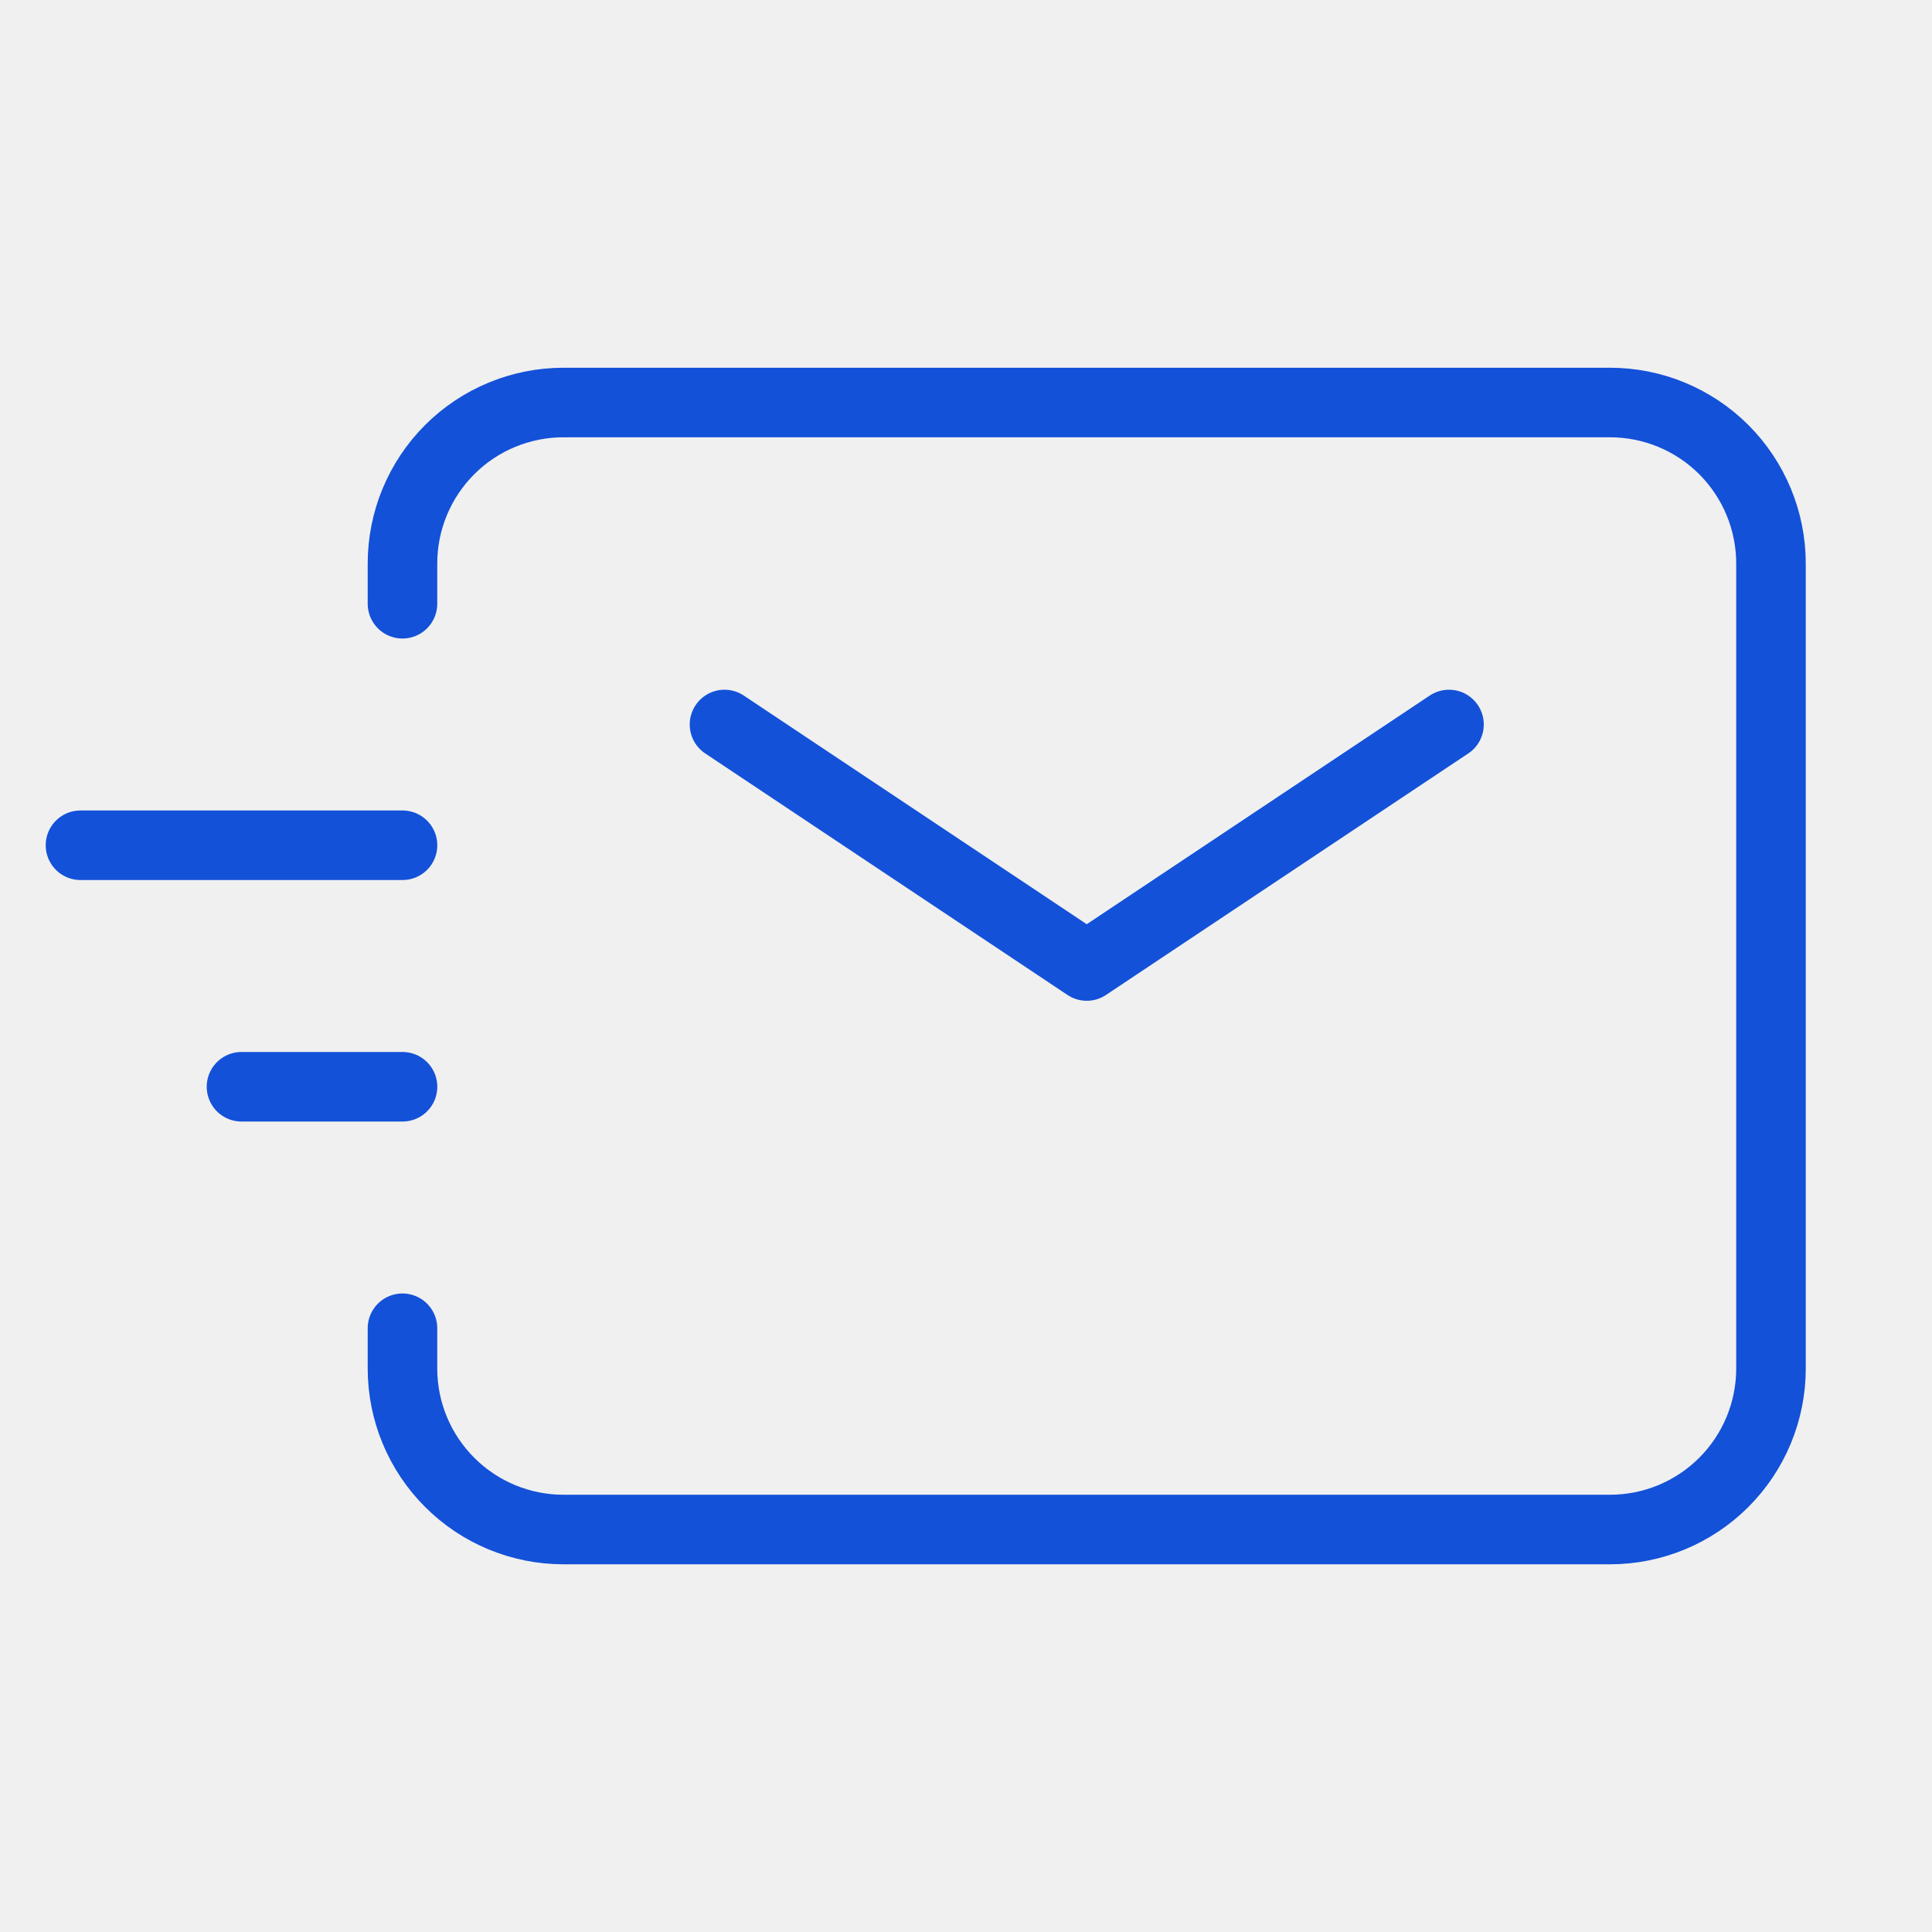
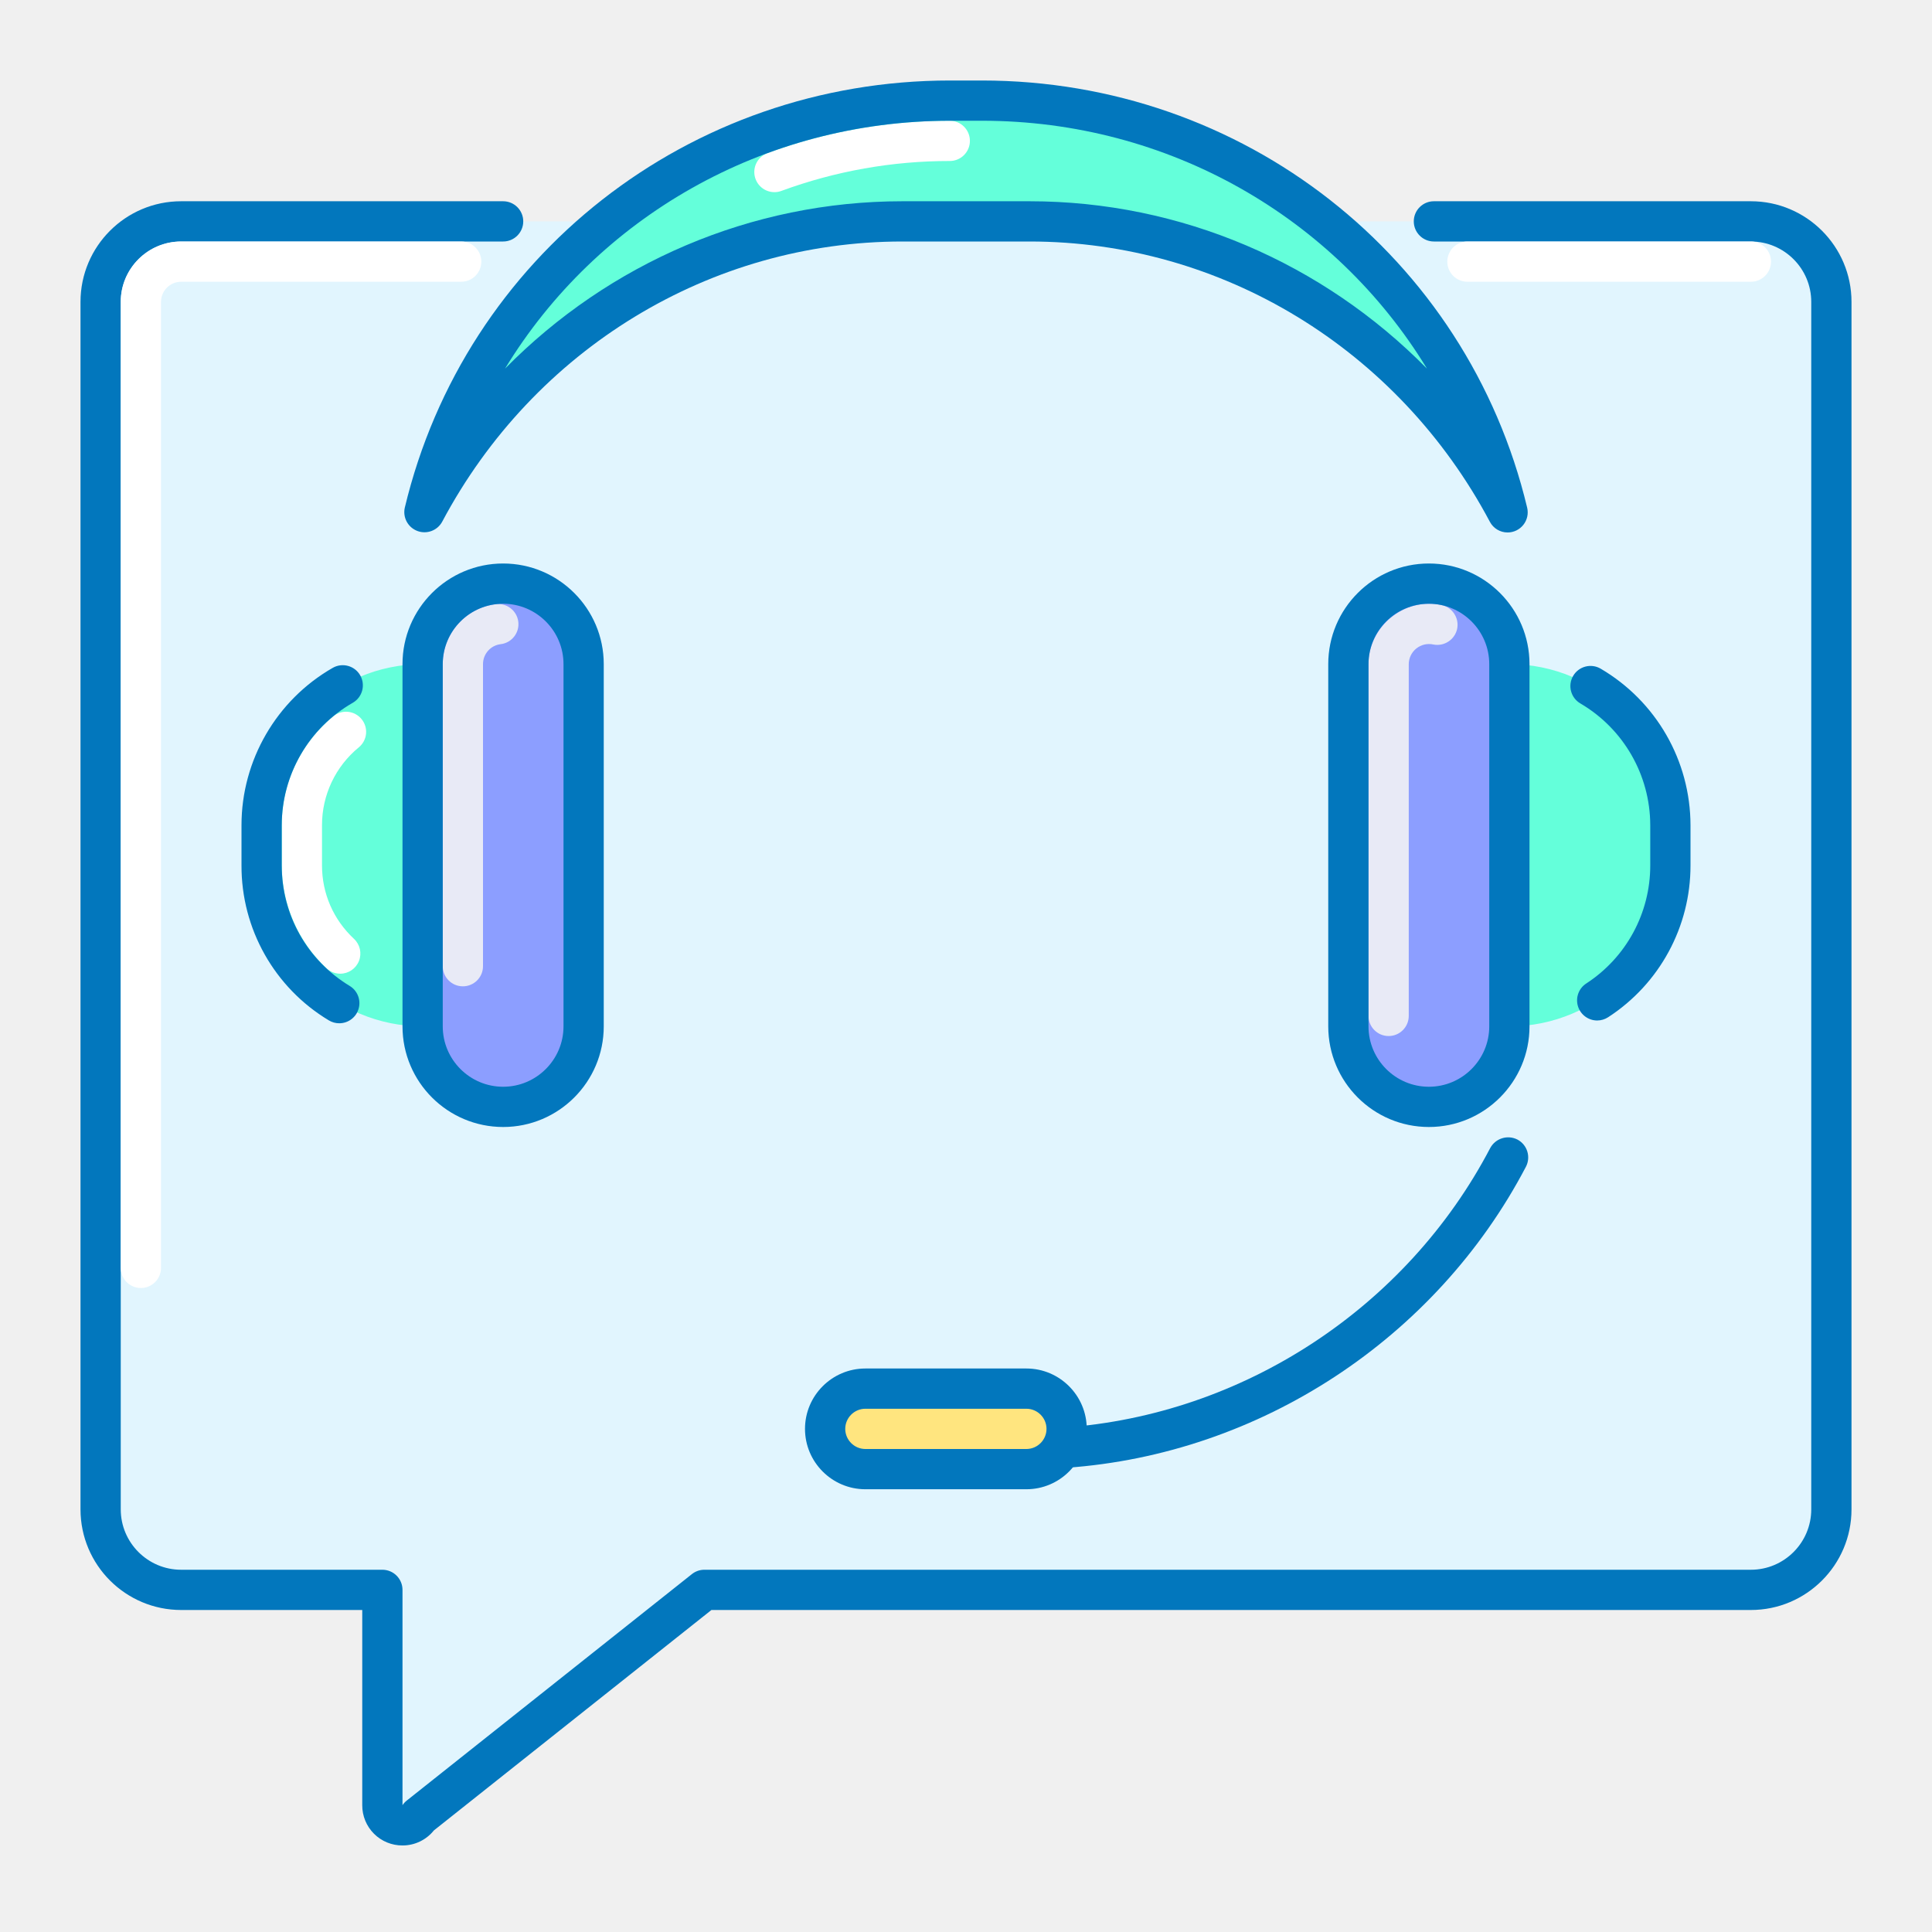
- <svg xmlns="http://www.w3.org/2000/svg" width="50" height="50" viewBox="0 0 50 50" fill="none">
-   <path d="M18.75 18.75L28.125 25L37.5 18.75M6.25 28.125H10.417M2.083 21.875H10.417" stroke="#1351D8" stroke-width="1.8" stroke-linecap="round" stroke-linejoin="round" />
-   <path d="M10.416 15.625V14.584C10.416 13.479 10.855 12.419 11.637 11.637C12.418 10.856 13.478 10.417 14.583 10.417H41.666C42.772 10.417 43.831 10.856 44.613 11.637C45.394 12.419 45.833 13.479 45.833 14.584V35.417C45.833 36.522 45.394 37.582 44.613 38.363C43.831 39.145 42.772 39.584 41.666 39.584H14.583C13.478 39.584 12.418 39.145 11.637 38.363C10.855 37.582 10.416 36.522 10.416 35.417V34.375" stroke="#1351D8" stroke-width="1.8" stroke-linecap="round" />
+ <svg xmlns="http://www.w3.org/2000/svg" version="1.1" width="512" height="512" x="0" y="0" viewBox="0 0 48 48" style="enable-background:new 0 0 512 512" xml:space="preserve" class="">
+   <g>
+     <path fill="#e1f5fe" d="M2.5 7.5v30a2 2 0 0 0 2 2h5v5.349c0 .495.642.688.916.277L17.5 39.5h26a2 2 0 0 0 2-2v-30a2 2 0 0 0-2-2h-39a2 2 0 0 0-2 2z" opacity="1" data-original="#e1f5fe" class="" />
+     <path fill="#0277bd" d="M10.003 45.85A.995.995 0 0 1 9 44.849V40H4.5A2.502 2.502 0 0 1 2 37.5v-30C2 6.121 3.121 5 4.5 5h8a.5.5 0 0 1 0 1h-8C3.673 6 3 6.673 3 7.5v30c0 .827.673 1.5 1.5 1.5h5a.5.5 0 0 1 .5.5v5.349a.495.495 0 0 1 .105-.114l7.084-5.626A.495.495 0 0 1 17.5 39h26c.827 0 1.5-.673 1.5-1.5v-30c0-.827-.673-1.5-1.5-1.5h-7.875a.5.5 0 0 1 0-1H43.5C44.879 5 46 6.121 46 7.5v30c0 1.379-1.121 2.5-2.5 2.5H17.675l-6.896 5.477a.996.996 0 0 1-.776.373z" opacity="1" data-original="#0277bd" />
+     <g fill="#fff">
+       <path d="M43.5 7h-7.042a.5.5 0 0 1 0-1H43.5a.5.5 0 0 1 0 1zM3.5 32a.5.5 0 0 1-.5-.5v-24C3 6.673 3.673 6 4.5 6h6.958a.5.5 0 0 1 0 1H4.5c-.275 0-.5.225-.5.5v24a.5.5 0 0 1-.5.5z" fill="#ffffff" opacity="1" data-original="#ffffff" class="" />
+     </g>
+     <path fill="#ffe57f" d="M26.5 35.5a1 1 0 0 1-1 1h-4a1 1 0 1 1 0-2h4a1 1 0 0 1 1 1z" opacity="1" data-original="#ffe57f" />
+     <path fill="#64ffda" d="M11.282 25.5H10.5a4 4 0 0 1-4-4v-1a4 4 0 0 1 4-4h.782c.12 0 .218.098.218.218v8.564c0 .12-.098.218-.218.218z" opacity="1" data-original="#64ffda" />
+     <path fill="#ffffff" d="M8.453 24.191a.502.502 0 0 1-.342-.135A3.513 3.513 0 0 1 7 21.5v-1a3.49 3.49 0 0 1 1.279-2.703.498.498 0 0 1 .703.068.498.498 0 0 1-.068.703A2.497 2.497 0 0 0 8 20.5v1c0 .698.282 1.347.795 1.826a.5.5 0 0 1-.342.865z" opacity="1" data-original="#ffffff" class="" />
+     <path fill="#8c9eff" d="M14.5 25.5a2 2 0 0 1-4 0v-9a2 2 0 0 1 4 0z" opacity="1" data-original="#8c9eff" />
+     <path fill="#e8eaf6" d="M11.5 24.505a.5.5 0 0 1-.5-.5V16.5a1.5 1.5 0 0 1 1.321-1.489.499.499 0 1 1 .119.993.499.499 0 0 0-.44.496v7.505a.5.5 0 0 1-.5.5z" opacity="1" data-original="#e8eaf6" />
+     <path fill="#64ffda" d="M36.718 25.5h.782a4 4 0 0 0 4-4v-1a4 4 0 0 0-4-4h-.782a.219.219 0 0 0-.218.218v8.564c0 .12.098.218.218.218z" opacity="1" data-original="#64ffda" />
+     <path fill="#8c9eff" d="M35.5 27.5a2 2 0 0 0 2-2v-9a2 2 0 0 0-4 0v9a2 2 0 0 0 2 2z" opacity="1" data-original="#8c9eff" />
+     <path fill="#e8eaf6" d="M34.5 25.74a.5.5 0 0 1-.5-.5V16.5c0-.933.89-1.668 1.816-1.467.27.058.442.322.386.593a.505.505 0 0 1-.593.386.503.503 0 0 0-.609.488v8.74a.5.5 0 0 1-.5.5z" opacity="1" data-original="#e8eaf6" />
+     <path fill="#0277bd" d="M26.458 36.467a.5.5 0 0 1-.034-.999c4.459-.313 8.521-2.975 10.6-6.945a.507.507 0 0 1 .676-.211.502.502 0 0 1 .211.676c-2.239 4.274-6.613 7.141-11.416 7.479h-.037z" opacity="1" data-original="#0277bd" />
+     <path fill="#64ffda" d="M22.419 5.5h3.162c5.149 0 9.617 2.979 11.875 7.229C36.043 6.818 30.739 2.5 24.396 2.5h-.791c-6.344 0-11.647 4.318-13.061 10.229C12.802 8.479 17.27 5.5 22.419 5.5z" opacity="1" data-original="#64ffda" />
+     <path fill="#ffffff" d="M19.24 4.774a.5.5 0 0 1-.173-.969A13.052 13.052 0 0 1 23.597 3a.5.5 0 0 1 0 1 12.085 12.085 0 0 0-4.184.743.476.476 0 0 1-.173.031z" opacity="1" data-original="#ffffff" class="" />
+     <g fill="#0277bd">
+       <path d="M25.5 37h-4c-.827 0-1.5-.673-1.5-1.5s.673-1.5 1.5-1.5h4c.827 0 1.5.673 1.5 1.5s-.673 1.5-1.5 1.5zm-4-2c-.275 0-.5.225-.5.5s.225.5.5.5h4c.275 0 .5-.225.5-.5s-.225-.5-.5-.5zM8.429 25.423a.495.495 0 0 1-.259-.072A4.472 4.472 0 0 1 6 21.5v-1c0-1.609.868-3.106 2.266-3.907a.5.5 0 1 1 .498.868A3.51 3.51 0 0 0 7 20.5v1c0 1.234.631 2.354 1.688 2.995a.5.5 0 0 1-.259.928zM12.5 28a2.502 2.502 0 0 1-2.5-2.5v-9c0-1.379 1.121-2.5 2.5-2.5s2.5 1.121 2.5 2.5v9c0 1.379-1.121 2.5-2.5 2.5zm0-13c-.827 0-1.5.673-1.5 1.5v9c0 .827.673 1.5 1.5 1.5s1.5-.673 1.5-1.5v-9c0-.827-.673-1.5-1.5-1.5zM39.682 25.354a.5.5 0 0 1-.273-.919A3.494 3.494 0 0 0 41 21.5v-1a3.514 3.514 0 0 0-1.736-3.023.5.5 0 0 1 .504-.864A4.516 4.516 0 0 1 42 20.5v1a4.489 4.489 0 0 1-2.045 3.772.503.503 0 0 1-.273.082zM35.5 28a2.502 2.502 0 0 1-2.5-2.5v-9c0-1.379 1.121-2.5 2.5-2.5s2.5 1.121 2.5 2.5v9c0 1.379-1.121 2.5-2.5 2.5zm0-13c-.827 0-1.5.673-1.5 1.5v9c0 .827.673 1.5 1.5 1.5s1.5-.673 1.5-1.5v-9c0-.827-.673-1.5-1.5-1.5zM37.456 13.229a.497.497 0 0 1-.441-.266C34.733 8.668 30.352 6 25.581 6h-3.162c-4.771 0-9.152 2.668-11.434 6.964a.501.501 0 0 1-.928-.351C11.552 6.364 17.122 2 23.604 2h.791c6.482 0 12.053 4.364 13.547 10.613a.5.5 0 0 1-.486.616zM22.419 5h3.162c3.755 0 7.285 1.532 9.872 4.159C33.166 5.403 29.032 3 24.396 3h-.791c-4.637 0-8.771 2.403-11.058 6.159C15.134 6.532 18.664 5 22.419 5z" fill="#0277bd" opacity="1" data-original="#0277bd" />
+     </g>
+   </g>
</svg>
